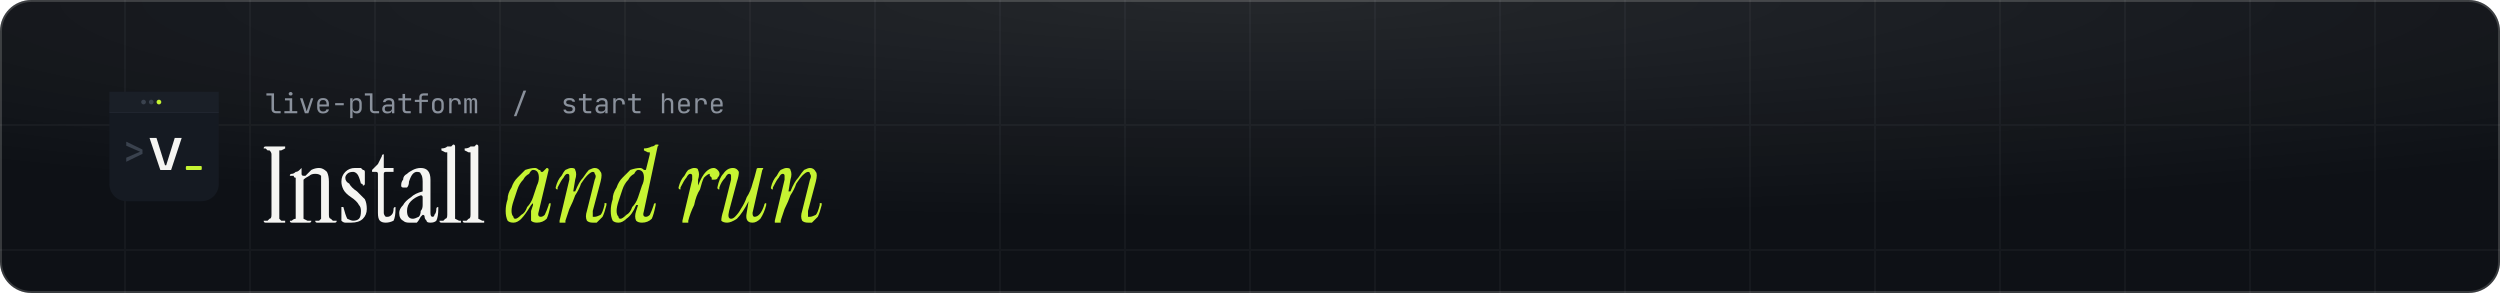
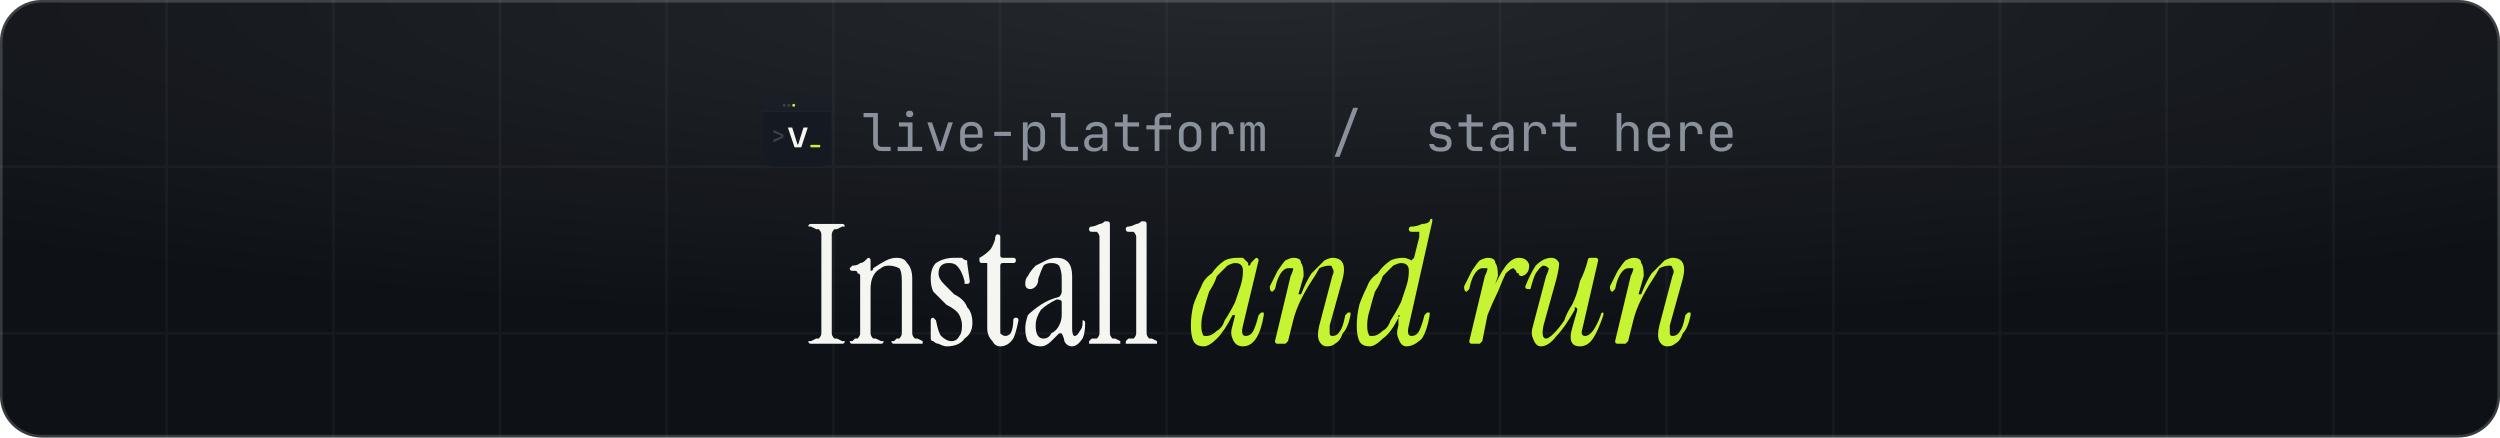
- <svg xmlns="http://www.w3.org/2000/svg" width="1280" height="150" viewBox="0 0 1280 150" role="img" aria-label="Install and run">
+ <svg xmlns="http://www.w3.org/2000/svg" width="960" height="168" viewBox="0 0 960 168" role="img" aria-label="Install and run">
  <defs>
    <radialGradient id="l" cx="0.5" cy="0" r="0.75">
      <stop offset="0" stop-color="#fff" stop-opacity="0.09" />
      <stop offset="1" stop-color="#fff" stop-opacity="0" />
    </radialGradient>
    <clipPath id="c">
-       <rect width="1280" height="150" rx="16" />
+       <rect width="960" height="168" rx="16" />
    </clipPath>
-     <path id="g0" d="M7.7 0L5.3 0Q4.6 0 4.1-0.3Q3.6-0.5 3.3-1.0Q3.0-1.5 3.0-2.2L3.0-2.2L3.0-9.1L0.4-9.1L0.4-10.2L4.3-10.2L4.3-2.2Q4.3-1.7 4.5-1.4Q4.8-1.1 5.3-1.1L5.3-1.1L7.7-1.1L7.7 0Z" />
-     <path id="g1" d="M7.8 0L1.2 0L1.2-1.1L3.9-1.1L3.9-6.6L1.5-6.6L1.5-7.7L5.2-7.7L5.2-1.1L7.8-1.1L7.8 0ZM4.4-9.1L4.4-9.1Q3.9-9.1 3.7-9.3Q3.4-9.6 3.4-10.0L3.4-10.0Q3.4-10.4 3.7-10.6Q3.9-10.9 4.4-10.9L4.4-10.9Q4.9-10.9 5.1-10.6Q5.4-10.4 5.4-10.0L5.4-10.0Q5.4-9.6 5.1-9.3Q4.9-9.1 4.4-9.1Z" />
-     <path id="g2" d="M5.1 0L3.3 0L0.8-7.7L2.1-7.7L3.8-2.5Q3.9-2.1 4.0-1.6Q4.2-1.2 4.2-1.0L4.2-1.0Q4.3-1.2 4.4-1.6Q4.5-2.1 4.7-2.5L4.7-2.5L6.4-7.7L7.6-7.7L5.1 0Z" />
-     <path id="g3" d="M4.2 0.1L4.2 0.1Q3.3 0.1 2.6-0.2Q1.9-0.6 1.6-1.3Q1.2-1.9 1.2-2.8L1.2-2.8L1.2-4.9Q1.2-5.8 1.6-6.5Q1.9-7.1 2.6-7.5Q3.3-7.8 4.2-7.8Q5.1-7.8 5.8-7.5Q6.5-7.1 6.8-6.5Q7.2-5.8 7.2-4.9L7.2-4.9L7.2-3.5L2.4-3.5L2.4-2.8Q2.4-1.9 2.9-1.4Q3.3-0.9 4.2-0.9L4.2-0.9Q4.9-0.9 5.4-1.2Q5.8-1.4 5.9-2.0L5.9-2.0L7.2-2.0Q7.1-1.0 6.2-0.4Q5.4 0.1 4.2 0.1ZM2.4-4.5L6.0-4.5L6.0-4.9Q6.0-5.8 5.5-6.3Q5.1-6.8 4.2-6.8L4.2-6.8Q3.3-6.8 2.9-6.3Q2.4-5.8 2.4-4.9L2.4-4.9L2.4-4.5Z" />
-     <path id="g4" d="M6.4-4.1L2.0-4.1L2.0-5.2L6.4-5.2L6.4-4.1Z" />
-     <path id="g5" d="M2.5 2.5L1.3 2.5L1.3-7.7L2.5-7.7L2.5-6.2L2.6-6.2Q2.6-6.9 3.1-7.3L3.1-7.3Q3.7-7.8 4.7-7.8L4.7-7.8Q5.8-7.8 6.5-7.1Q7.2-6.3 7.2-5.0L7.2-5.0L7.2-2.7Q7.2-1.8 6.9-1.2Q6.6-0.6 6.0-0.2Q5.4 0.1 4.7 0.1L4.7 0.1Q3.7 0.1 3.1-0.4L3.1-0.4Q2.6-0.8 2.6-1.5L2.6-1.5L2.5-1.5L2.5 0.3L2.5 2.5ZM4.2-1.0L4.2-1.0Q5.0-1.0 5.5-1.4Q6.0-1.9 6.0-2.8L6.0-2.8L6.0-4.9Q6.0-5.8 5.5-6.3Q5.0-6.7 4.2-6.7L4.2-6.7Q3.5-6.7 3.0-6.3Q2.5-5.8 2.5-4.9L2.5-4.9L2.5-2.8Q2.5-1.9 3.0-1.4Q3.5-1.0 4.2-1.0Z" />
-     <path id="g6" d="M3.5 0.1L3.5 0.1Q2.3 0.1 1.6-0.5Q0.9-1.1 0.9-2.2L0.9-2.2Q0.9-3.2 1.6-3.9Q2.3-4.5 3.5-4.5L3.5-4.5L5.9-4.5L5.9-5.3Q5.9-6.0 5.5-6.3Q5.0-6.7 4.2-6.7L4.2-6.7Q3.6-6.7 3.1-6.4Q2.6-6.2 2.6-5.7L2.6-5.7L1.3-5.7Q1.4-6.7 2.2-7.3Q3.1-7.8 4.3-7.8L4.3-7.8Q5.6-7.8 6.4-7.2Q7.1-6.5 7.1-5.3L7.1-5.3L7.1 0L5.9 0L5.9-1.5L5.9-1.5Q5.8-0.8 5.3-0.4L5.3-0.4Q4.6 0.1 3.5 0.1ZM3.8-0.9L3.8-0.9Q4.7-0.9 5.3-1.3Q5.9-1.8 5.9-2.5L5.9-2.5L5.9-3.5L3.5-3.5Q2.9-3.5 2.5-3.2Q2.2-2.8 2.2-2.2L2.2-2.2Q2.2-1.6 2.6-1.2Q3.1-0.9 3.8-0.9Z" />
-     <path id="g7" d="M7.1 0L5.0 0Q4.0 0 3.5-0.5Q2.9-1.1 2.9-2.0L2.9-2.0L2.9-6.6L0.8-6.6L0.8-7.7L2.9-7.7L2.9-9.9L4.2-9.9L4.2-7.7L7.3-7.7L7.3-6.6L4.2-6.6L4.2-2.0Q4.2-1.1 5.0-1.1L5.0-1.1L7.1-1.1L7.1 0Z" />
-     <path id="g8" d="M4.3 0L3.1 0L3.1-5.8L0.8-5.8L0.8-6.9L3.1-6.9L3.1-8.3Q3.1-9.2 3.7-9.7Q4.2-10.2 5.2-10.2L5.2-10.2L7.5-10.2L7.5-9.1L5.2-9.1Q4.8-9.1 4.6-8.9Q4.3-8.7 4.3-8.3L4.3-8.3L4.3-6.9L7.5-6.9L7.5-5.8L4.3-5.8L4.3 0Z" />
-     <path id="g9" d="M4.2 0.1L4.2 0.1Q3.3 0.1 2.6-0.2Q1.9-0.6 1.6-1.3Q1.2-1.9 1.2-2.8L1.2-2.8L1.2-4.9Q1.2-5.8 1.6-6.5Q1.9-7.1 2.6-7.5Q3.3-7.8 4.2-7.8L4.2-7.8Q5.1-7.8 5.8-7.5Q6.5-7.1 6.8-6.5Q7.2-5.8 7.2-4.9L7.2-4.9L7.2-2.8Q7.2-1.9 6.8-1.3Q6.5-0.6 5.8-0.2Q5.1 0.1 4.2 0.1ZM4.2-1.0L4.2-1.0Q5.0-1.0 5.5-1.5Q6.0-1.9 6.0-2.8L6.0-2.8L6.0-4.9Q6.0-5.8 5.5-6.2Q5.0-6.7 4.2-6.7L4.2-6.7Q3.4-6.7 2.9-6.2Q2.5-5.8 2.5-4.9L2.5-4.9L2.5-2.8Q2.5-1.9 2.9-1.5Q3.4-1.0 4.2-1.0Z" />
-     <path id="g10" d="M2.8 0L1.6 0L1.6-7.7L2.8-7.7L2.8-6.3Q2.9-6.9 3.2-7.2L3.2-7.2Q3.8-7.8 4.8-7.8L4.8-7.8Q6.0-7.8 6.8-7.1Q7.5-6.3 7.5-5.0L7.5-5.0L7.5-4.5L6.2-4.5L6.2-4.9Q6.2-5.8 5.8-6.3Q5.3-6.8 4.5-6.8L4.5-6.8Q3.7-6.8 3.3-6.3Q2.8-5.8 2.8-4.9L2.8-4.9L2.8 0Z" />
-     <path id="g11" d="M2.1 0L0.9 0L0.9-7.7L2.0-7.7L2.0-6.8L2.1-6.8Q2.2-7.2 2.4-7.5L2.4-7.5Q2.8-7.8 3.4-7.8L3.4-7.8Q4.0-7.8 4.4-7.4L4.4-7.4Q4.5-7.1 4.6-6.8L4.6-6.8L4.7-6.8Q4.7-7.2 5.0-7.5L5.0-7.5Q5.4-7.8 6.0-7.8L6.0-7.8Q6.7-7.8 7.1-7.3Q7.5-6.7 7.5-5.9L7.5-5.9L7.5 0L6.3 0L6.3-5.9Q6.3-6.3 6.1-6.6Q5.9-6.9 5.5-6.9L5.5-6.9Q5.1-6.9 4.9-6.6Q4.7-6.4 4.7-5.9L4.7-5.9L4.7 0L3.7 0L3.7-5.9Q3.7-6.4 3.5-6.6Q3.3-6.9 2.9-6.9Q2.5-6.9 2.3-6.6Q2.1-6.4 2.1-5.9L2.1-5.9L2.1 0Z" />
-     <path id="g13" d="M2.4 1.5L1.1 1.5L6.0-11.6L7.4-11.6L2.4 1.5Z" />
-     <path id="g14" d="M4.5 0.1L4.0 0.1Q3.2 0.1 2.6-0.1Q2.0-0.4 1.7-0.8Q1.3-1.3 1.3-1.9L1.3-1.9L2.5-1.9Q2.6-1.5 3.0-1.2Q3.3-1.0 4.0-1.0L4.0-1.0L4.5-1.0Q5.3-1.0 5.7-1.3Q6.0-1.6 6.0-2.1L6.0-2.1Q6.0-2.6 5.7-2.9Q5.4-3.2 4.7-3.3L4.7-3.3L3.7-3.4Q2.5-3.6 2.0-4.2Q1.4-4.7 1.4-5.6L1.4-5.6Q1.4-6.7 2.1-7.2Q2.8-7.8 4.1-7.8L4.1-7.8L4.6-7.8Q5.7-7.8 6.4-7.3Q7.1-6.8 7.2-5.9L7.2-5.9L5.9-5.9Q5.9-6.3 5.5-6.5Q5.2-6.7 4.6-6.7L4.6-6.7L4.1-6.7Q3.4-6.7 3.0-6.4Q2.7-6.2 2.7-5.6L2.7-5.6Q2.7-5.2 3.0-4.9Q3.3-4.7 3.9-4.6L3.9-4.6L4.9-4.4Q6.1-4.2 6.7-3.7Q7.3-3.2 7.3-2.2L7.3-2.2Q7.3-1.1 6.6-0.5Q5.9 0.1 4.5 0.1L4.5 0.1Z" />
-     <path id="g15" d="M2.5 0L1.3 0L1.3-10.2L2.5-10.2L2.5-6.2L2.6-6.2Q2.6-6.9 3.1-7.4L3.1-7.4Q3.6-7.8 4.6-7.8L4.6-7.8Q5.8-7.8 6.5-7.1Q7.1-6.4 7.1-5.2L7.1-5.2L7.1 0L5.9 0L5.9-5.0Q5.9-5.9 5.4-6.3Q5.0-6.8 4.2-6.8L4.2-6.8Q3.5-6.8 3.0-6.3Q2.5-5.8 2.5-4.9L2.5-4.9L2.5 0Z" />
-     <path id="g16" d="M12 0L2 0Q1 0 1-1L1-1Q1-1 2-1L2-1L3-1Q4-2 4-2Q5-2 5-4L5-4L5-35Q5-36 4-37Q4-37 3-37L3-37L2-38Q1-38 1-38L1-38Q1-39 2-39L2-39L12-39Q12-39 12-38L12-38Q12-38 12-38L12-38L10-37Q9-37 9-37Q9-36 9-35L9-35L9-4Q9-2 9-2Q9-2 10-1L10-1L12-1Q12-1 12-1L12-1Q12 0 12 0L12 0Z" />
-     <path id="g17" d="M11 0L2 0Q1 0 1-1L1-1Q1-1 2-1L2-1L2-1Q3-2 4-2Q4-2 4-4L4-4L4-22Q4-23 4-23Q3-23 3-24L3-24L2-24Q1-24 1-24L1-24Q1-25 2-25L2-25Q3-25 4-26Q5-26 6-27L6-27Q7-28 7-28L7-28Q7-28 7-27L7-27L7-25Q7-24 8-24Q8-24 9-24L9-24Q11-26 12-27Q14-28 16-28L16-28Q18-28 20-26Q21-24 21-21L21-21L21-4Q21-2 22-2Q22-2 23-1L23-1L24-1Q25-1 25-1L25-1Q25 0 24 0L24 0L15 0Q14 0 14-1L14-1Q14-1 15-1L15-1L16-1Q17-2 17-2Q17-2 17-4L17-4L17-21Q17-23 17-24Q16-25 14-25L14-25Q12-25 11-24Q9-23 8-22Q8-20 8-18L8-18L8-4Q8-2 8-2Q8-2 10-1L10-1L11-1Q12-1 12-1L12-1Q12 0 11 0L11 0Z" />
-     <path id="g18" d="M7 0L7 0Q6 0 4 0Q3-0 2-1L2-1Q2-1 2-1L2-1L2-8Q2-8 2-8L2-8Q3-8 3-8L3-8Q4-4 5-2Q7-1 8-1L8-1Q10-1 11-2Q12-3 12-6L12-6Q12-8 11-9Q10-11 7-13L7-13Q4-15 3-17Q2-19 2-21L2-21Q2-24 4-26Q6-28 9-28L9-28Q10-28 12-28Q13-27 13-27L13-27Q14-27 14-26L14-26L14-20Q14-19 13-19L13-19Q13-19 13-19Q13-20 12-20L12-20Q11-24 10-25Q9-26 8-26L8-26Q6-26 5-25Q4-24 4-23L4-23Q4-21 6-20Q7-18 10-16L10-16Q12-14 14-12Q15-10 15-7L15-7Q15-4 13-2Q11 0 7 0Z" />
-     <path id="g19" d="M8 0L8 0Q6 0 5-1Q4-2 4-5L4-5L4-25Q4-26 3-26L3-26L1-26Q1-26 1-27L1-27Q1-27 1-27L1-27Q3-29 4-30Q5-32 6-34L6-34Q6-35 7-35L7-35Q7-35 7-34L7-34L7-28Q7-28 8-28L8-28L12-28Q12-28 12-27L12-27Q12-26 12-26L12-26L8-26Q7-26 7-25L7-25L7-5Q7-4 8-3Q8-3 9-3L9-3Q10-3 11-4Q12-5 12-7L12-7Q12-8 13-8L13-8Q13-8 13-7L13-7Q13-3 12-1Q10 0 8 0Z" />
-     <path id="g20" d="M6 0L6 0Q4 0 3-1Q1-2 1-5L1-5Q1-7 3-9Q4-11 7-13Q9-15 13-16L13-16Q13-16 13-17L13-17L13-21Q13-24 12-25Q12-26 10-26L10-26Q9-26 8-25Q7-24 6-21L6-21Q6-19 5-18Q4-18 3-18L3-18Q2-18 2-19L2-19Q2-21 3-22Q3-24 5-25Q6-26 8-27Q10-28 12-28L12-28Q17-28 17-22L17-22L17-5Q17-3 18-3L18-3Q19-3 19-4Q20-5 20-7L20-7Q20-8 21-8L21-8Q21-8 21-7L21-7Q21-3 20-1Q19 0 17 0L17 0Q15 0 15-1Q14-2 14-3L14-3Q14-4 13-4Q13-4 12-3L12-3Q11-1 10-0Q8 0 6 0ZM8-2L8-2Q9-2 11-3Q12-4 12-6Q13-7 13-9L13-9L13-13Q13-14 12-14L12-14Q9-13 7-11Q5-9 5-6L5-6Q5-2 8-2Z" />
-     <path id="g21" d="M11 0L1 0Q0 0 0-1L0-1Q0-1 1-1L1-1L2-1Q3-2 3-2Q4-2 4-4L4-4L4-35Q4-36 4-36Q3-36 3-36L3-36L1-37Q1-37 1-37L1-37Q1-38 1-38L1-38Q3-38 4-39Q5-39 6-39L6-39Q7-40 7-40L7-40Q8-40 8-39L8-39L8-4Q8-2 8-2Q8-2 10-1L10-1L11-1Q11-1 11-1L11-1Q11 0 11 0L11 0Z" />
-     <path id="g23" d="M5 0L5 0Q3 0 2-1Q1-3 1-6L1-6Q1-9 2-12Q2-15 4-18Q5-21 7-23Q9-25 11-27Q14-28 16-28L16-28Q17-28 18-27Q19-27 19-26L19-26Q19-26 20-26L20-26Q20-26 20-26L20-26Q21-27 21-27Q22-28 22-28L22-28Q23-28 23-27L23-27L18-6Q17-3 19-3L19-3Q20-3 21-4Q22-6 23-9L23-9Q23-10 24-10L24-10Q24-10 24-10Q24-9 24-9L24-9Q23-4 22-2Q20 0 17 0L17 0Q15 0 14-1Q14-3 14-6L14-6L15-9Q15-10 15-10Q15-10 14-9L14-9Q11-4 9-2Q7 0 5 0ZM6-2L6-2Q7-2 9-4Q11-5 12-8Q14-10 15-13Q16-16 17-19Q18-21 18-23L18-23Q18-27 15-27L15-27Q14-27 13-25Q11-24 10-22Q8-20 7-17Q6-14 5-11Q4-8 4-6L4-6Q4-4 5-3Q5-2 6-2Z" />
-     <path id="g24" d="M3-1L3-1L8-22Q8-23 8-24Q8-25 7-25L7-25Q6-25 5-23Q4-22 2-18L2-18Q2-17 2-17L2-17Q1-17 1-18L1-18Q2-22 4-24Q5-26 6-27Q8-28 9-28L9-28Q11-28 11-27Q12-25 11-22L11-22L10-16Q10-16 10-16Q10-16 11-16L11-16Q13-21 15-23Q17-26 18-27Q20-28 21-28L21-28Q23-28 24-26Q25-25 24-21L24-21L20-6Q20-4 20-3Q21-3 21-3L21-3Q22-3 24-4Q25-5 26-9L26-9Q26-10 26-10L26-10Q27-10 27-10Q27-9 27-9L27-9Q26-5 25-3Q23-1 22-0Q21 0 20 0L20 0Q18 0 17-1Q16-3 17-6L17-6L21-22Q22-24 21-25Q21-26 20-26L20-26Q19-26 17-24Q16-23 14-20Q13-17 11-14Q10-11 8-7Q7-4 6-1L6-1Q6 0 6 0L6 0L3 0Q3 0 3-1Z" />
-     <path id="g25" d="M5 0L5 0Q3 0 2-1Q1-3 1-6L1-6Q1-9 2-12Q2-15 4-18Q5-21 7-23Q9-25 11-27Q14-28 16-28L16-28Q17-28 18-27L18-27Q19-27 19-27L19-27L21-35Q21-36 21-36Q21-36 20-36L20-36L18-37Q17-37 18-37L18-37Q18-38 18-38L18-38Q20-38 22-39Q23-39 24-40L24-40Q25-40 25-40L25-40Q26-40 25-39L25-39L18-6Q17-3 19-3L19-3Q20-3 21-4Q22-6 23-9L23-9Q23-10 24-10L24-10Q24-10 24-10Q24-9 24-9L24-9Q23-4 22-2Q20 0 17 0L17 0Q15 0 14-1Q13-3 14-6L14-6L15-9Q15-9 15-9Q14-9 14-9L14-9Q12-4 9-2Q7 0 5 0ZM6-2L6-2Q7-2 9-4Q11-5 12-8Q14-10 15-13Q16-16 17-19Q18-21 18-23L18-23Q18-27 15-27L15-27Q14-27 13-25Q11-24 10-22Q8-20 7-17Q6-14 5-11Q4-8 4-6L4-6Q4-4 5-3Q5-2 6-2Z" />
-     <path id="g27" d="M6 0L3 0Q3 0 3-1L3-1L8-22Q8-23 8-24Q8-25 7-25L7-25Q6-25 5-23Q4-22 2-18L2-18Q2-17 2-17L2-17Q1-17 1-18L1-18Q2-22 4-24Q5-26 6-27Q8-28 9-28L9-28Q11-28 11-27Q12-25 11-22L11-22L11-20Q11-19 11-19Q11-19 11-19L11-19Q13-24 15-26Q17-28 19-28L19-28Q20-28 21-27Q22-26 22-25L22-25Q22-24 21-23Q21-22 19-22L19-22Q19-22 18-22Q18-23 18-23Q17-24 17-24Q17-25 17-25L17-25Q16-25 14-23Q13-21 12-17Q10-14 9-9Q7-5 6-1L6-1Q6 0 6 0L6 0Z" />
-     <path id="g28" d="M6 0L6 0Q4 0 3-1Q3-3 4-6L4-6L8-22Q8-23 8-24Q8-25 7-25L7-25Q6-25 5-23Q3-21 2-18L2-18Q2-17 2-17L2-17Q1-17 1-18L1-18Q2-23 4-25Q6-28 9-28L9-28Q11-28 12-26Q12-24 11-21L11-21L7-6Q6-2 8-2L8-2Q9-2 10-3Q12-5 13-7Q15-10 16-13Q18-16 19-20Q20-23 21-27L21-27Q21-28 22-28L22-28L24-28Q25-28 24-27L24-27L19-5Q19-3 20-3L20-3Q23-3 25-9L25-9Q25-10 26-10L26-10Q26-10 26-10Q26-10 26-9L26-9Q25-5 23-2Q21 0 19 0L19 0Q15 0 16-5L16-5L17-11Q17-12 17-12Q17-12 17-11L17-11Q14-5 11-2Q8 0 6 0Z" />
+     <path id="g0" d="M11 0L7.5 0Q6.5 0 5.8-0.4Q5.1-0.8 4.7-1.5Q4.3-2.2 4.3-3.1L4.3-3.1L4.3-13.0L0.6-13.0L0.6-14.6L6.1-14.6L6.1-3.1Q6.1-2.4 6.5-2.0Q6.9-1.6 7.5-1.6L7.5-1.6L11-1.6L11 0Z" />
+     <path id="g1" d="M11.1 0L1.7 0L1.7-1.6L5.6-1.6L5.6-9.4L2.2-9.4L2.2-11L7.4-11L7.4-1.6L11.1-1.6L11.1 0ZM6.3-13.0L6.3-13.0Q5.6-13.0 5.3-13.3Q4.9-13.7 4.9-14.2L4.9-14.2Q4.9-14.8 5.3-15.2Q5.6-15.5 6.3-15.5L6.3-15.5Q7.0-15.5 7.3-15.2Q7.7-14.8 7.7-14.2L7.7-14.2Q7.7-13.7 7.3-13.3Q7.0-13.0 6.3-13.0Z" />
+     <path id="g2" d="M7.2 0L4.8 0L1.1-11L2.9-11L5.4-3.6Q5.6-2.9 5.8-2.3Q6.0-1.7 6.0-1.4L6.0-1.4Q6.1-1.7 6.3-2.3Q6.5-2.9 6.7-3.6L6.7-3.6L9.1-11L10.9-11L7.2 0Z" />
+     <path id="g3" d="M6 0.2L6 0.2Q4.7 0.2 3.7-0.3Q2.8-0.8 2.2-1.8Q1.7-2.7 1.7-4L1.7-4L1.7-7Q1.7-8.3 2.2-9.2Q2.8-10.2 3.7-10.7Q4.7-11.2 6-11.2Q7.3-11.2 8.3-10.7Q9.2-10.2 9.8-9.2Q10.3-8.3 10.3-7L10.3-7L10.3-5.1L3.5-5.1L3.5-4Q3.5-2.7 4.1-2.0Q4.8-1.3 6-1.3L6-1.3Q7.0-1.3 7.7-1.7Q8.3-2.1 8.5-2.8L8.5-2.8L10.3-2.8Q10.1-1.4 8.9-0.6Q7.7 0.2 6 0.2ZM3.5-6.4L8.5-6.4L8.5-7Q8.5-8.3 7.9-9Q7.2-9.7 6-9.7L6-9.7Q4.8-9.7 4.1-9Q3.5-8.3 3.5-7L3.5-7L3.5-6.4Z" />
+     <path id="g4" d="M9.2-5.8L2.8-5.8L2.8-7.4L9.2-7.4L9.2-5.8Z" />
+     <path id="g5" d="M3.6 3.6L1.8 3.6L1.8-11L3.6-11L3.6-8.9L3.7-8.9Q3.8-9.9 4.5-10.5L4.5-10.5Q5.3-11.2 6.7-11.2L6.7-11.2Q8.3-11.2 9.3-10.1Q10.3-9.0 10.3-7.1L10.3-7.1L10.3-3.9Q10.3-2.6 9.8-1.7Q9.4-0.8 8.6-0.3Q7.8 0.2 6.7 0.2L6.7 0.2Q5.3 0.2 4.5-0.5L4.5-0.5Q3.8-1.2 3.7-2.1L3.7-2.1L3.6-2.1L3.6 0.4L3.6 3.6ZM6.1-1.4L6.1-1.4Q7.2-1.4 7.9-2.0Q8.5-2.7 8.5-4L8.5-4L8.5-7Q8.5-8.3 7.9-9.0Q7.2-9.6 6.1-9.6L6.1-9.6Q5.0-9.6 4.3-8.9Q3.6-8.2 3.6-7L3.6-7L3.6-4Q3.6-2.8 4.3-2.1Q5.0-1.4 6.1-1.4Z" />
+     <path id="g6" d="M5.0 0.2L5.0 0.2Q3.3 0.2 2.3-0.7Q1.3-1.6 1.3-3.1L1.3-3.1Q1.3-4.6 2.3-5.5Q3.3-6.4 5-6.4L5-6.4L8.4-6.4L8.4-7.5Q8.4-8.5 7.8-9.1Q7.2-9.6 6.1-9.6L6.1-9.6Q5.1-9.6 4.4-9.2Q3.8-8.8 3.7-8.1L3.7-8.1L1.9-8.1Q2.0-9.5 3.2-10.4Q4.4-11.2 6.1-11.2L6.1-11.2Q8-11.2 9.1-10.2Q10.2-9.2 10.2-7.6L10.2-7.6L10.2 0L8.4 0L8.4-2.1L8.4-2.1Q8.3-1.1 7.5-0.5L7.5-0.5Q6.6 0.2 5.0 0.2ZM5.5-1.2L5.5-1.2Q6.8-1.2 7.6-1.9Q8.4-2.5 8.4-3.5L8.4-3.5L8.4-5.1L5.0-5.1Q4.1-5.1 3.6-4.6Q3.1-4.1 3.1-3.2L3.1-3.2Q3.1-2.3 3.7-1.8Q4.4-1.2 5.5-1.2Z" />
+     <path id="g7" d="M10.2 0L7.2 0Q5.8 0 5.0-0.8Q4.2-1.5 4.2-2.9L4.2-2.9L4.2-9.4L1.1-9.4L1.1-11L4.2-11L4.2-14.1L6-14.1L6-11L10.4-11L10.4-9.4L6-9.4L6-2.9Q6-1.6 7.2-1.6L7.2-1.6L10.2-1.6L10.2 0Z" />
+     <path id="g8" d="M6.2 0L4.4 0L4.4-8.3L1.2-8.3L1.2-9.9L4.4-9.9L4.4-11.8Q4.4-13.1 5.2-13.8Q6.0-14.6 7.5-14.6L7.5-14.6L10.7-14.6L10.7-13.0L7.5-13.0Q6.9-13.0 6.5-12.7Q6.2-12.4 6.2-11.8L6.2-11.8L6.2-9.9L10.7-9.9L10.7-8.3L6.2-8.3L6.2 0Z" />
+     <path id="g9" d="M6 0.2L6 0.2Q4.7 0.2 3.7-0.3Q2.8-0.8 2.2-1.8Q1.7-2.7 1.7-4.0L1.7-4.0L1.7-7.0Q1.7-8.3 2.2-9.2Q2.8-10.2 3.7-10.7Q4.7-11.2 6-11.2L6-11.2Q7.3-11.2 8.3-10.7Q9.2-10.2 9.8-9.2Q10.3-8.3 10.3-7.0L10.3-7.0L10.3-4.0Q10.3-2.7 9.8-1.8Q9.2-0.8 8.3-0.3Q7.3 0.2 6 0.2ZM6-1.4L6-1.4Q7.2-1.4 7.8-2.1Q8.5-2.8 8.5-4.0L8.5-4.0L8.5-7.0Q8.5-8.2 7.8-8.9Q7.2-9.6 6-9.6L6-9.6Q4.8-9.6 4.2-8.9Q3.5-8.2 3.5-7.0L3.5-7.0L3.5-4.0Q3.5-2.8 4.2-2.1Q4.8-1.4 6-1.4Z" />
+     <path id="g10" d="M4.0 0L2.2 0L2.2-11L4.0-11L4.0-9.0Q4.2-9.8 4.6-10.3L4.6-10.3Q5.4-11.2 6.9-11.2L6.9-11.2Q8.6-11.2 9.7-10.1Q10.7-9.0 10.7-7.2L10.7-7.2L10.7-6.5L8.9-6.5L8.9-7Q8.9-8.3 8.3-9.0Q7.6-9.7 6.5-9.7L6.5-9.7Q5.3-9.7 4.7-9.0Q4.0-8.3 4.0-7L4.0-7L4.0 0Z" />
+     <path id="g11" d="M3.0 0L1.3 0L1.3-11L2.9-11L2.9-9.7L3.0-9.7Q3.1-10.3 3.5-10.7L3.5-10.7Q4.0-11.2 4.8-11.2L4.8-11.2Q5.7-11.2 6.2-10.5L6.2-10.5Q6.5-10.2 6.6-9.7L6.6-9.7L6.7-9.7Q6.8-10.3 7.2-10.7L7.2-10.7Q7.7-11.2 8.5-11.2L8.5-11.2Q9.5-11.2 10.1-10.4Q10.7-9.6 10.7-8.4L10.7-8.4L10.7 0L9.0 0L9.0-8.4Q9.0-9.1 8.7-9.4Q8.4-9.8 7.9-9.8L7.9-9.8Q7.3-9.8 7.0-9.5Q6.7-9.1 6.7-8.4L6.7-8.4L6.7 0L5.3 0L5.3-8.4Q5.3-9.1 5.0-9.5Q4.7-9.8 4.1-9.8Q3.5-9.8 3.3-9.5Q3.0-9.1 3.0-8.4L3.0-8.4L3.0 0Z" />
+     <path id="g13" d="M3.4 2.2L1.5 2.2L8.6-16.6L10.5-16.6L3.4 2.2Z" />
+     <path id="g14" d="M6.5 0.2L5.7 0.2Q4.5 0.2 3.7-0.2Q2.9-0.5 2.4-1.2Q1.9-1.8 1.8-2.7L1.8-2.7L3.6-2.7Q3.7-2.1 4.3-1.8Q4.8-1.4 5.7-1.4L5.7-1.4L6.5-1.4Q7.6-1.4 8.1-1.9Q8.6-2.3 8.6-3.0L8.6-3.0Q8.6-3.7 8.1-4.1Q7.7-4.5 6.7-4.7L6.7-4.7L5.3-4.9Q3.6-5.2 2.9-5.9Q2.1-6.7 2.1-8.1L2.1-8.1Q2.1-9.5 3-10.3Q3.9-11.2 5.8-11.2L5.8-11.2L6.6-11.2Q8.2-11.2 9.1-10.4Q10.1-9.7 10.3-8.4L10.3-8.4L8.5-8.4Q8.4-8.9 7.9-9.3Q7.4-9.6 6.6-9.6L6.6-9.6L5.8-9.6Q4.8-9.6 4.3-9.2Q3.9-8.8 3.9-8.0L3.9-8.0Q3.9-7.4 4.3-7.0Q4.7-6.7 5.5-6.6L5.5-6.6L7-6.3Q8.8-6.1 9.6-5.3Q10.4-4.5 10.4-3.1L10.4-3.1Q10.4-1.6 9.4-0.7Q8.5 0.2 6.5 0.2L6.5 0.2Z" />
+     <path id="g15" d="M3.6 0L1.8 0L1.8-14.6L3.6-14.6L3.6-8.9L3.7-8.9Q3.8-9.9 4.4-10.5L4.4-10.5Q5.2-11.2 6.6-11.2L6.6-11.2Q8.2-11.2 9.2-10.2Q10.2-9.2 10.2-7.4L10.2-7.4L10.2 0L8.4 0L8.4-7.2Q8.4-8.4 7.8-9.0Q7.1-9.7 6.1-9.7L6.1-9.7Q4.9-9.7 4.3-9.0Q3.6-8.3 3.6-7L3.6-7L3.6 0Z" />
+     <path id="g16" d="M14 0L2 0Q1 0 1-1L1-1Q1-1 2-1L2-1L4-2Q5-2 5-2Q6-3 6-4L6-4L6-42Q6-43 5-44Q5-44 4-44L4-44L2-45Q1-45 1-45L1-45Q1-46 2-46L2-46L14-46Q15-46 15-45L15-45Q15-45 14-45L14-45L12-44Q11-44 11-44Q10-43 10-42L10-42L10-4Q10-3 11-2Q11-2 12-2L12-2L14-1Q15-1 15-1L15-1Q15 0 14 0L14 0Z" />
+     <path id="g17" d="M13 0L2 0Q1 0 1-1L1-1Q1-1 2-1L2-1L3-2Q4-2 4-2Q5-3 5-4L5-4L5-26Q5-27 4-27Q4-28 3-28L3-28L2-28Q1-28 1-29L1-29Q1-29 2-30L2-30Q4-30 5-31Q6-31 7-32L7-32Q8-33 8-33L8-33Q9-33 9-32L9-32L9-29Q9-29 9-28Q10-28 10-29L10-29Q13-31 15-32Q17-33 19-33L19-33Q22-33 23-31Q25-29 25-25L25-25L25-4Q25-3 26-2Q26-2 27-2L27-2L29-1Q29-1 29-1L29-1Q29 0 29 0L29 0L18 0Q17 0 17-1L17-1Q17-1 18-1L18-1L19-2Q20-2 20-2Q21-3 21-4L21-4L21-24Q21-28 20-29Q18-30 16-30L16-30Q14-30 13-29Q11-28 10-26Q9-24 9-21L9-21L9-4Q9-3 10-2Q10-2 11-2L11-2L13-1Q14-1 14-1L14-1Q14 0 13 0L13 0Z" />
+     <path id="g18" d="M8 1L8 1Q7 1 5 0Q4-0 3-1L3-1Q2-1 2-2L2-2L2-9Q2-10 3-10L3-10Q3-10 4-9L4-9Q5-4 6-3Q8-1 10-1L10-1Q12-1 13-3Q14-4 14-7L14-7Q14-9 13-11Q12-13 8-15L8-15Q5-18 3-20Q2-22 2-25L2-25Q2-29 4-31Q7-33 11-33L11-33Q12-33 14-33Q15-32 16-32L16-32Q16-31 16-31L16-31L17-24Q17-23 16-23L16-23Q15-23 15-23Q15-23 15-24L15-24Q14-28 12-30Q11-31 9-31L9-31Q7-31 6-30Q5-29 5-27L5-27Q5-25 7-23Q8-22 11-19L11-19Q15-17 16-14Q18-12 18-8L18-8Q18-4 15-2Q13 1 8 1Z" />
+     <path id="g19" d="M9 1L9 1Q7 1 6-1Q4-3 4-6L4-6L4-30Q4-31 4-31L4-31L2-31Q1-31 1-32L1-32Q1-32 1-33L1-33Q3-34 5-36Q6-37 7-40L7-40Q7-42 8-42L8-42Q9-42 9-41L9-41L9-34Q9-33 10-33L10-33L14-33Q15-33 15-32L15-32Q15-31 14-31L14-31L10-31Q9-31 9-30L9-30L9-6Q9-5 9-4Q10-3 11-3L11-3Q12-3 13-4Q14-6 14-9L14-9Q14-10 15-10L15-10Q16-10 16-9L16-9Q15-4 14-2Q12 1 9 1Z" />
+     <path id="g20" d="M8 1L8 1Q5 1 3-1Q2-3 2-6L2-6Q2-8 3-11Q5-13 8-15Q11-17 15-18L15-18Q16-19 16-20L16-20L16-25Q16-28 15-30Q14-31 12-31L12-31Q10-31 9-30Q8-28 7-25L7-25Q7-23 6-22Q5-21 4-21L4-21Q2-21 2-23L2-23Q2-25 3-26Q4-28 6-30Q8-31 10-32Q12-33 14-33L14-33Q20-33 20-26L20-26L20-6Q20-3 21-3L21-3Q22-3 23-5Q24-6 24-8L24-8Q24-9 24-9L24-9Q25-9 25-8L25-8Q25-4 24-2Q22 1 20 1L20 1Q18 1 17-1Q17-2 16-4L16-4Q16-4 16-4Q15-4 15-4L15-4Q13-2 12-1Q10 1 8 1ZM9-2L9-2Q11-2 12-4Q14-5 15-7Q16-9 16-11L16-11L16-16Q16-17 14-17L14-17Q10-15 8-13Q6-10 6-7L6-7Q6-2 9-2Z" />
+     <path id="g21" d="M13 0L1 0Q1 0 1-1L1-1Q1-1 1-1L1-1L2-2Q3-2 4-2Q5-3 5-4L5-4L5-41Q5-42 4-43Q4-43 3-43L3-43L2-43Q1-43 1-44L1-44Q1-45 2-45L2-45Q3-45 5-46Q6-46 7-47L7-47Q8-47 8-47L8-47Q9-47 9-46L9-46L9-4Q9-3 10-2Q10-2 11-2L11-2L13-1Q13-1 13-1L13-1Q13 0 13 0L13 0Z" />
+     <path id="g23" d="M6 1L6 1Q3 1 2-1Q1-3 1-7L1-7Q1-11 2-15Q3-18 5-22Q6-25 9-27Q11-30 14-32Q16-33 19-33L19-33Q20-33 21-33Q22-32 23-31L23-31Q23-30 23-30L23-30Q24-30 24-31L24-31Q25-32 25-32Q26-33 26-33L26-33Q27-33 27-32L27-32L21-7Q20-3 22-3L22-3Q24-3 25-5Q26-7 27-11L27-11Q28-12 28-12L28-12Q29-12 29-12Q29-11 29-11L29-11Q28-5 26-2Q24 1 21 1L21 1Q18 1 17-2Q16-4 17-7L17-7L18-11Q18-11 18-11Q17-11 17-11L17-11Q14-5 11-2Q8 1 6 1ZM7-3L7-3Q9-3 11-5Q13-6 14-9Q16-12 18-16Q19-19 20-22Q21-25 21-28L21-28Q21-31 18-31L18-31Q17-31 15-30Q13-28 11-26Q10-23 8-20Q7-17 6-13Q5-10 5-7L5-7Q5-4 6-3Q6-3 7-3Z" />
+     <path id="g24" d="M3-1L3-1L9-26Q10-28 10-29Q9-29 8-29L8-29Q7-29 6-28Q4-26 3-21L3-21Q2-20 2-20L2-20Q1-20 1-22L1-22Q3-26 4-28Q6-31 7-32Q9-33 10-33L10-33Q13-33 13-31Q14-30 14-26L14-26L12-19Q12-19 12-19Q12-19 13-19L13-19Q15-24 17-27Q20-30 22-32Q24-33 25-33L25-33Q28-33 29-31Q30-29 29-25L29-25L24-7Q24-5 24-4Q24-3 25-3L25-3Q27-3 28-5Q29-6 30-11L30-11Q31-12 31-12L31-12Q32-12 32-12Q32-11 32-11L32-11Q31-6 29-4Q28-1 26-0Q25 1 23 1L23 1Q21 1 20-1Q19-3 20-7L20-7L25-26Q26-28 25-29Q25-30 24-30L24-30Q22-30 20-29Q19-27 17-24Q15-21 13-17Q11-13 10-9Q9-5 8-1L8-1Q7 0 7 0L7 0L4 0Q3 0 3-1Z" />
+     <path id="g25" d="M6 1L6 1Q3 1 2-1Q1-3 1-7L1-7Q1-11 2-15Q3-18 5-22Q6-25 9-27Q11-30 14-32Q16-33 19-33L19-33Q20-33 22-32L22-32Q22-32 23-33L23-33L25-41Q25-42 25-43Q24-43 24-43L24-43L22-43Q21-43 21-44L21-44Q21-45 22-45L22-45Q24-45 26-46Q28-46 29-47L29-47Q29-48 30-48L30-48Q30-48 30-47L30-47L21-7Q20-3 22-3L22-3Q24-3 25-5Q26-7 27-11L27-11Q28-12 28-12L28-12Q29-12 29-12Q29-11 29-11L29-11Q28-5 26-2Q23 1 20 1L20 1Q18 1 17-2Q16-4 17-7L17-7L17-10Q18-11 17-11Q17-11 17-10L17-10Q14-4 11-2Q8 1 6 1ZM7-3L7-3Q9-3 11-5Q13-6 14-9Q16-12 18-16Q19-19 20-22Q21-25 21-28L21-28Q21-31 18-31L18-31Q17-31 15-30Q13-28 11-26Q10-23 8-20Q7-17 6-13Q5-10 5-7L5-7Q5-4 6-3Q6-3 7-3Z" />
+     <path id="g27" d="M7 0L4 0Q3 0 3-1L3-1L9-26Q10-28 10-29Q9-29 8-29L8-29Q7-29 6-28Q4-26 3-21L3-21Q2-20 2-20L2-20Q1-20 1-22L1-22Q3-26 4-28Q6-31 7-32Q9-33 10-33L10-33Q13-33 13-31Q14-30 14-26L14-26L13-23Q13-23 13-23Q13-23 13-23L13-23Q16-29 18-31Q20-33 22-33L22-33Q24-33 25-32Q26-31 26-30L26-30Q26-28 25-27Q24-26 23-26L23-26Q22-26 22-27Q21-27 21-28Q21-28 20-29Q20-29 20-29L20-29Q19-29 17-27Q16-25 14-20Q12-16 10-11Q9-6 8-1L8-1Q7 0 7 0L7 0Z" />
+     <path id="g28" d="M7 1L7 1Q5 1 4-2Q3-4 4-7L4-7L9-26Q10-28 10-29Q9-30 8-30L8-30Q7-30 5-27Q4-25 3-21L3-21Q3-21 2-21L2-21Q1-21 1-22L1-22Q3-27 5-30Q8-33 11-33L11-33Q13-33 14-31Q14-29 13-25L13-25L8-7Q7-2 9-2L9-2Q10-2 12-4Q14-6 16-9Q17-12 19-15Q21-19 22-24Q24-28 25-32L25-32Q25-33 26-33L26-33L28-33Q29-33 29-32L29-32L23-6Q22-3 24-3L24-3Q27-3 30-11L30-11Q30-12 31-12L31-12Q31-12 31-12Q31-11 31-11L31-11Q29-5 27-2Q25 1 22 1L22 1Q17 1 19-6L19-6L21-13Q21-14 20-14Q20-14 20-13L20-13Q16-6 13-3Q10 1 7 1Z" />
  </defs>
  <g clip-path="url(#c)">
-     <rect width="1280" height="150" fill="#0e1116" />
-     <path d="M64 0V150M128 0V150M192 0V150M256 0V150M320 0V150M384 0V150M448 0V150M512 0V150M576 0V150M640 0V150M704 0V150M768 0V150M832 0V150M896 0V150M960 0V150M1024 0V150M1088 0V150M1152 0V150M1216 0V150M0 64H1280M0 128H1280" stroke="#f5f5f2" stroke-opacity="0.04" fill="none" />
-     <rect width="1280" height="150" fill="url(#l)" />
-     <g transform="translate(56 47) scale(0.0546875)">
+     <rect width="960" height="168" fill="#0e1116" />
+     <path d="M64 0V168M128 0V168M192 0V168M256 0V168M320 0V168M384 0V168M448 0V168M512 0V168M576 0V168M640 0V168M704 0V168M768 0V168M832 0V168M896 0V168M0 64H960M0 128H960" stroke="#f5f5f2" stroke-opacity="0.04" fill="none" />
+     <rect width="960" height="168" fill="url(#l)" />
+     <g transform="translate(293 38) scale(0.02539062)">
      <rect width="1024" height="1024" rx="160" fill="#151a22" />
      <rect width="1024" height="190" fill="#1a1f27" />
      <rect y="190" width="1024" height="4" fill="#2a313c" />
      <circle cx="320" cy="96" r="22" fill="#3a424e" />
      <circle cx="392" cy="96" r="22" fill="#3a424e" />
      <circle cx="464" cy="96" r="22" fill="#c6f432" />
      <path d="M158 467L310 541V581L158 655V617L287 561L158 505Z" fill="#3a424e" />
      <path d="M376 432H441L521 688H532L612 432H677L578 732H477Z" fill="#f5f5f2" />
      <rect x="716" y="694.5" width="149" height="37.5" rx="9" fill="#c6f432" />
    </g>
    <g fill="#8a919c">
-       <use href="#g0" x="136" y="58" />
-       <use href="#g1" x="144.4" y="58" />
-       <use href="#g2" x="152.8" y="58" />
-       <use href="#g3" x="161.2" y="58" />
-       <use href="#g4" x="169.6" y="58" />
-       <use href="#g5" x="178" y="58" />
-       <use href="#g0" x="186.4" y="58" />
-       <use href="#g6" x="194.8" y="58" />
-       <use href="#g7" x="203.2" y="58" />
-       <use href="#g8" x="211.6" y="58" />
-       <use href="#g9" x="220" y="58" />
-       <use href="#g10" x="228.4" y="58" />
-       <use href="#g11" x="236.8" y="58" />
-       <use href="#g13" x="262" y="58" />
-       <use href="#g14" x="287.2" y="58" />
-       <use href="#g7" x="295.6" y="58" />
-       <use href="#g6" x="304" y="58" />
-       <use href="#g10" x="312.4" y="58" />
-       <use href="#g7" x="320.8" y="58" />
-       <use href="#g15" x="337.6" y="58" />
-       <use href="#g3" x="346" y="58" />
-       <use href="#g10" x="354.4" y="58" />
-       <use href="#g3" x="362.8" y="58" />
+       <use href="#g0" x="331" y="58" />
+       <use href="#g1" x="343" y="58" />
+       <use href="#g2" x="355" y="58" />
+       <use href="#g3" x="367" y="58" />
+       <use href="#g4" x="379" y="58" />
+       <use href="#g5" x="391" y="58" />
+       <use href="#g0" x="403" y="58" />
+       <use href="#g6" x="415" y="58" />
+       <use href="#g7" x="427" y="58" />
+       <use href="#g8" x="439" y="58" />
+       <use href="#g9" x="451" y="58" />
+       <use href="#g10" x="463" y="58" />
+       <use href="#g11" x="475" y="58" />
+       <use href="#g13" x="511" y="58" />
+       <use href="#g14" x="547" y="58" />
+       <use href="#g7" x="559" y="58" />
+       <use href="#g6" x="571" y="58" />
+       <use href="#g10" x="583" y="58" />
+       <use href="#g7" x="595" y="58" />
+       <use href="#g15" x="619" y="58" />
+       <use href="#g3" x="631" y="58" />
+       <use href="#g10" x="643" y="58" />
+       <use href="#g3" x="655" y="58" />
    </g>
    <g fill="#f5f5f2">
-       <use href="#g16" x="134" y="114" />
-       <use href="#g17" x="147.4" y="114" />
-       <use href="#g18" x="172.8" y="114" />
-       <use href="#g19" x="189.5" y="114" />
-       <use href="#g20" x="203.4" y="114" />
-       <use href="#g21" x="225" y="114" />
-       <use href="#g21" x="236.9" y="114" />
+       <use href="#g16" x="309.4" y="132" />
+       <use href="#g17" x="325.3" y="132" />
+       <use href="#g18" x="355.4" y="132" />
+       <use href="#g19" x="375.1" y="132" />
+       <use href="#g20" x="391.7" y="132" />
+       <use href="#g21" x="417.2" y="132" />
+       <use href="#g21" x="431.3" y="132" />
    </g>
    <g fill="#c6f432">
-       <use href="#g23" x="257.9" y="114" />
-       <use href="#g24" x="283.5" y="114" />
-       <use href="#g25" x="311.7" y="114" />
-       <use href="#g27" x="346.4" y="114" />
-       <use href="#g28" x="366.3" y="114" />
-       <use href="#g24" x="393.7" y="114" />
+       <use href="#g23" x="456.3" y="132" />
+       <use href="#g24" x="486.6" y="132" />
+       <use href="#g25" x="520" y="132" />
+       <use href="#g27" x="561.2" y="132" />
+       <use href="#g28" x="584.7" y="132" />
+       <use href="#g24" x="617.2" y="132" />
    </g>
  </g>
-   <rect x="0.5" y="0.5" width="1279" height="149" rx="15.5" fill="none" stroke="#f5f5f2" stroke-opacity="0.18" />
+   <rect x="0.5" y="0.5" width="959" height="167" rx="15.5" fill="none" stroke="#f5f5f2" stroke-opacity="0.18" />
</svg>
